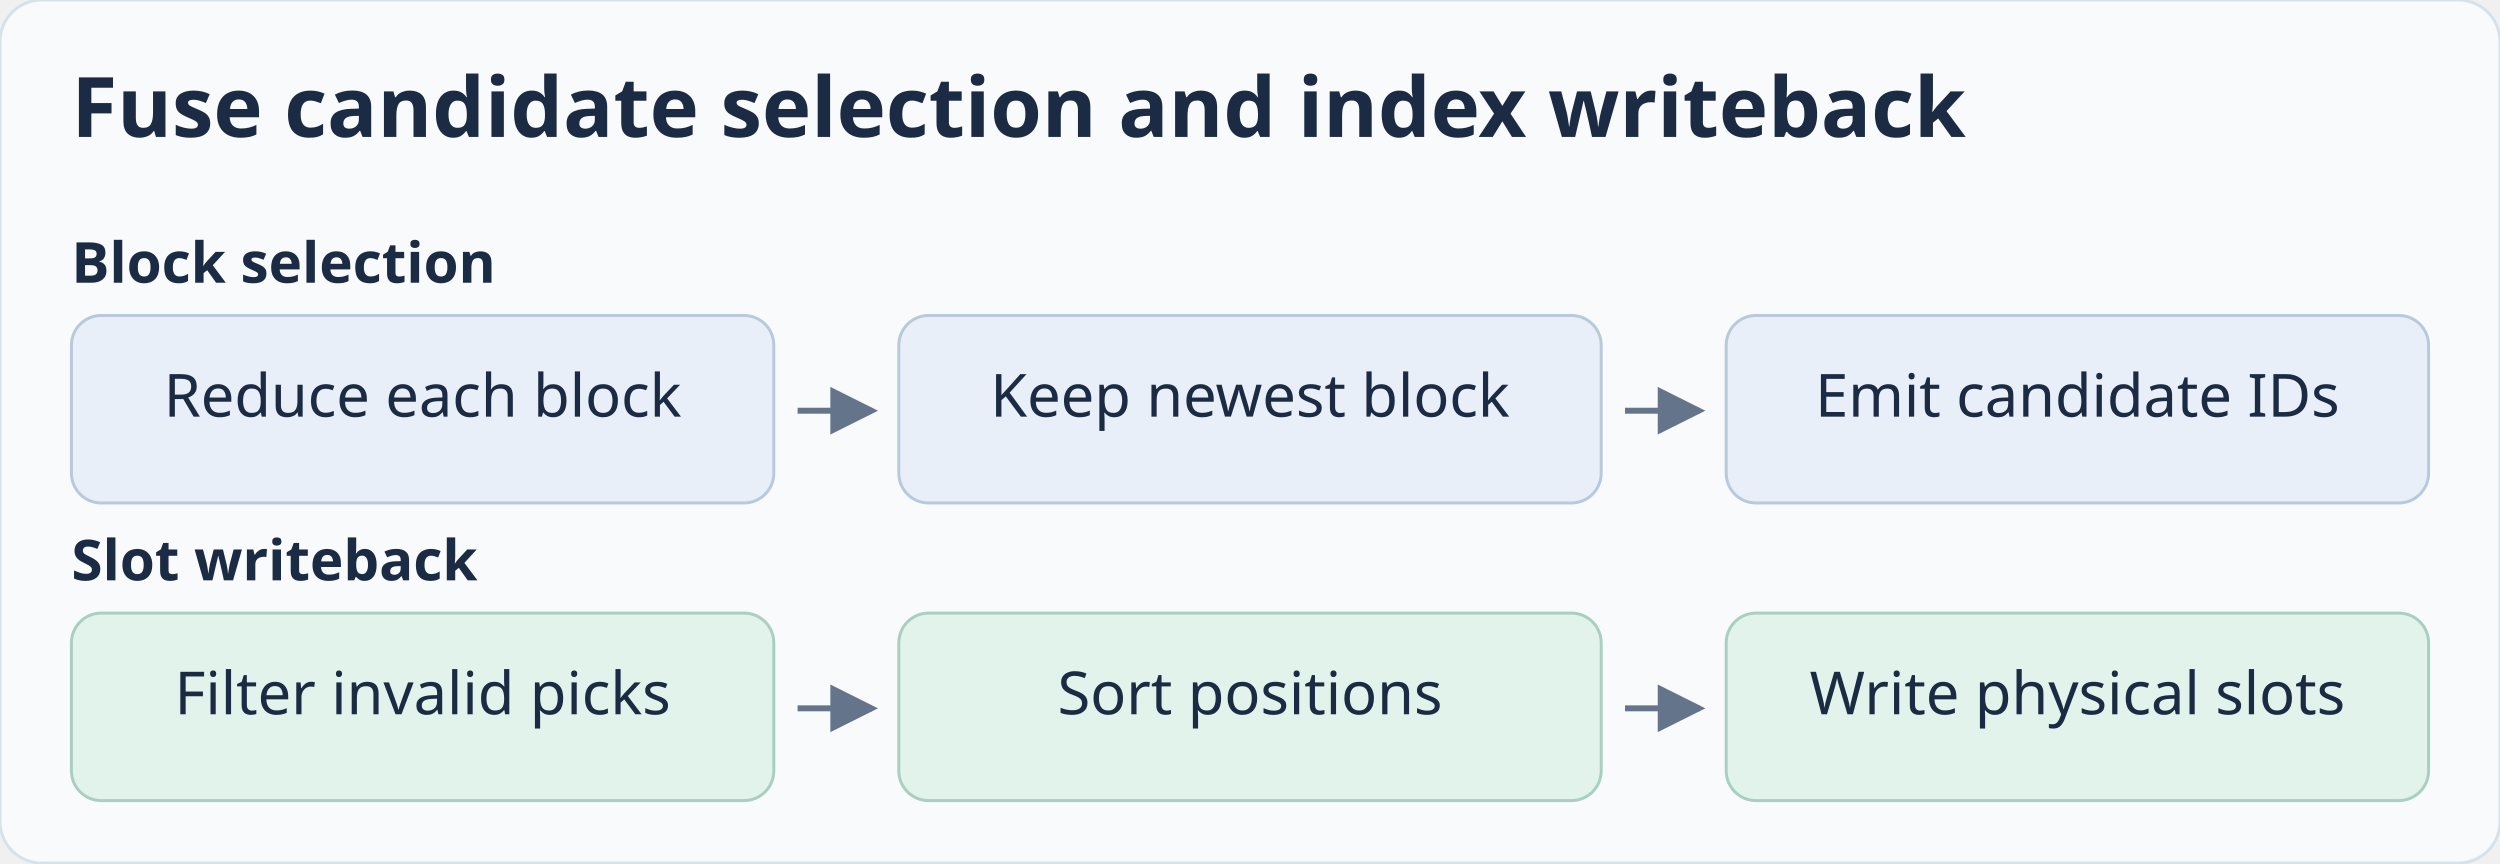
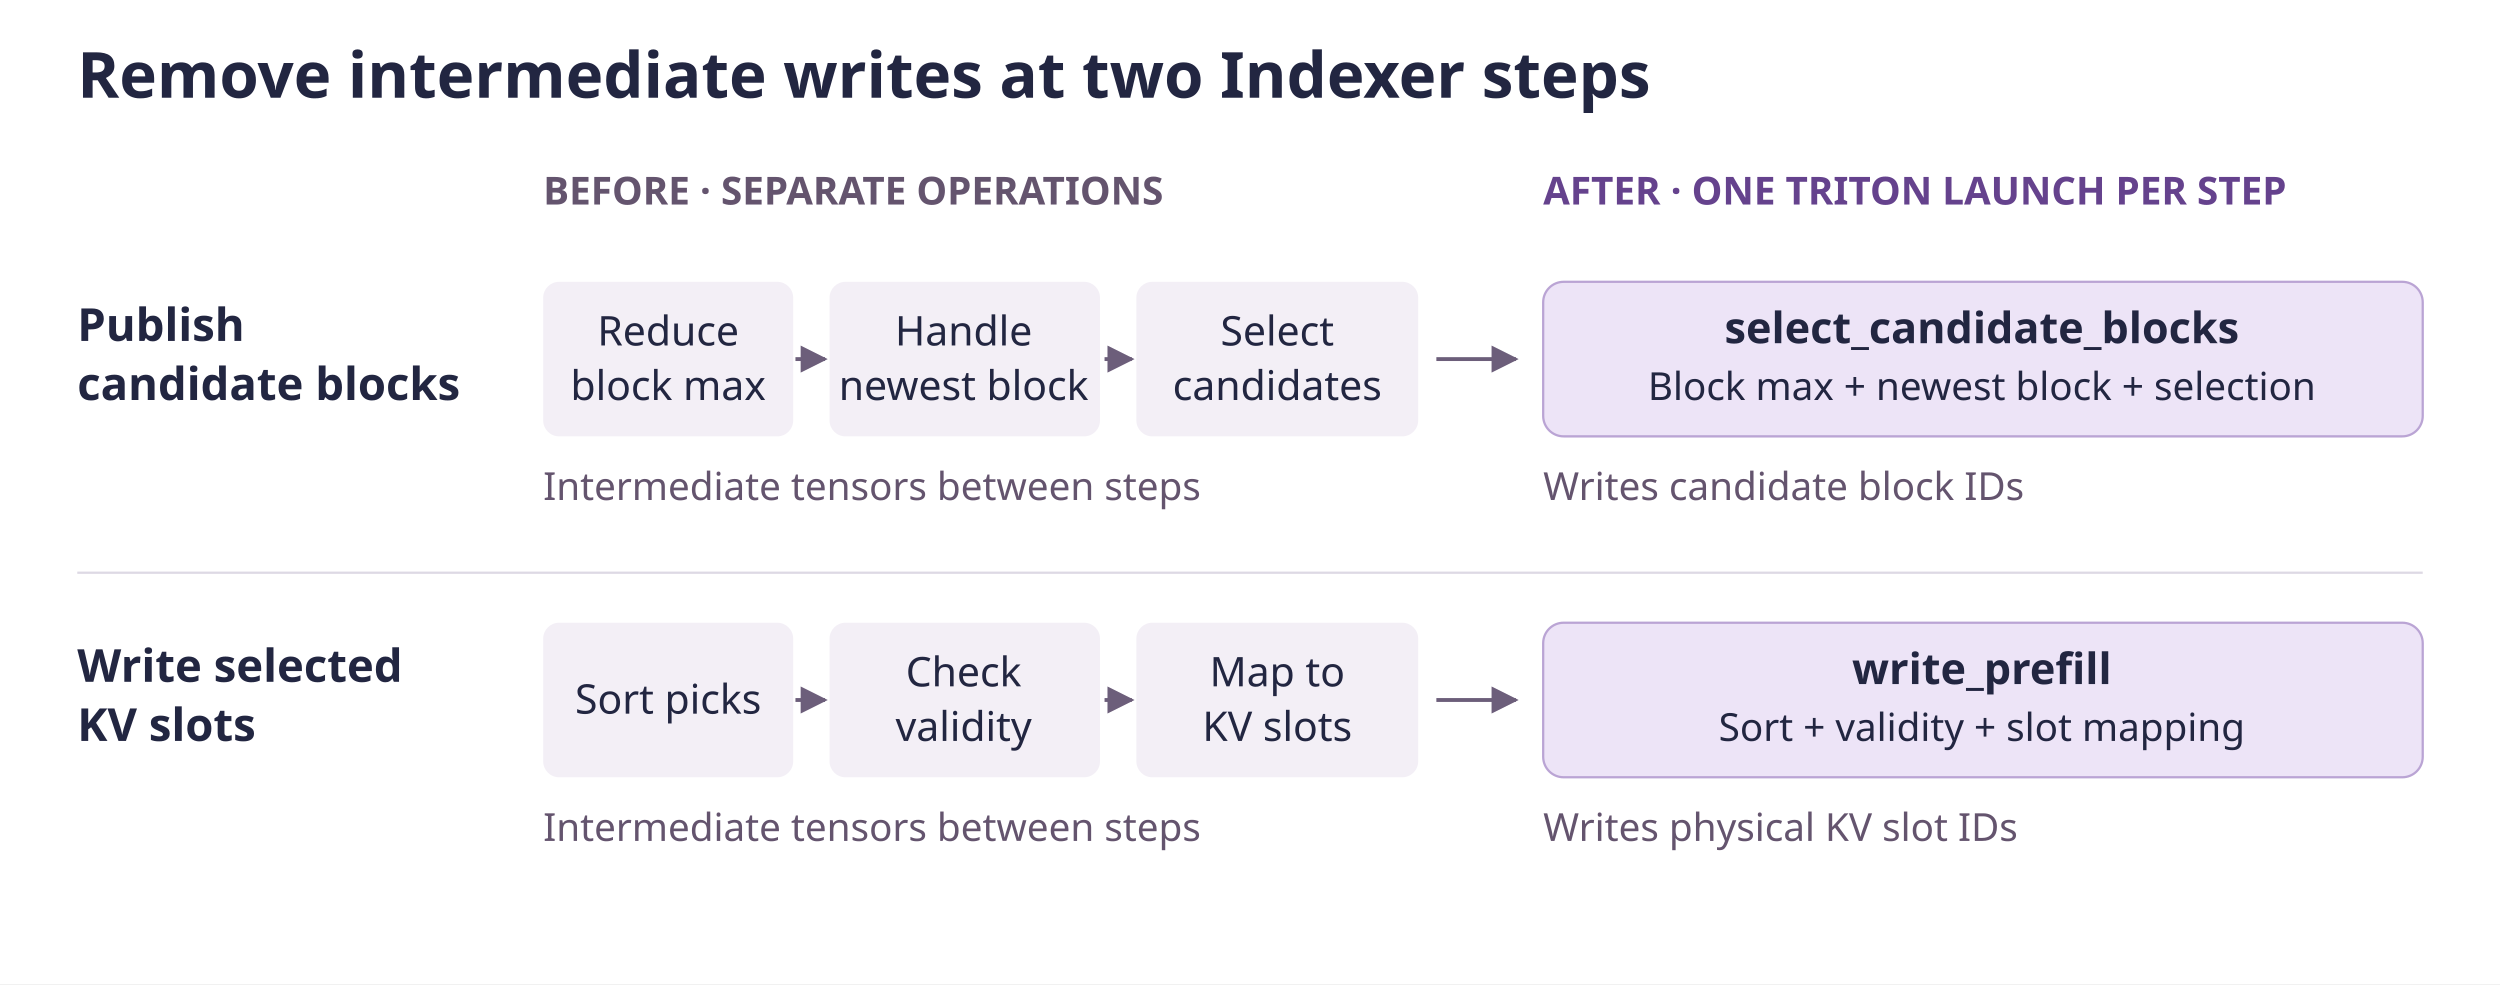
- <svg xmlns="http://www.w3.org/2000/svg" viewBox="0 0 840 290" role="img" aria-labelledby="title">
+ <svg xmlns="http://www.w3.org/2000/svg" width="1100" height="433" viewBox="0 0 1100 433" role="img" aria-labelledby="title desc">
  <defs>
-     <marker id="arrow" markerWidth="8" markerHeight="8" refX="7" refY="4" orient="auto">
-       <path d="M0 0l8 4-8 4z" fill="#64748b" />
+     <marker id="arrow" viewBox="0 0 10 10" refX="9" refY="5" markerWidth="7" markerHeight="7" orient="auto">
+       <path d="m0 0 10 5-10 5z" fill="#6c5e7a" />
    </marker>
  </defs>
-   <style>
- text { font: 20px system-ui, sans-serif; fill: #1b2b43; }
- .title { font-size: 28px; font-weight: 700; }
- .label { font-size: 19px; font-weight: 650; }
- .arrow { stroke: #64748b; stroke-width: 2; marker-end: url(#arrow); }
- </style>
-   <rect width="840" height="290" rx="14" fill="#f8fafc" stroke="#d7e1eb" />
-   <text x="24" y="46" class="title">Fuse candidate selection and index writeback</text>
-   <text x="24" y="95" class="label">Block selection</text>
-   <rect x="24" y="106" width="236" height="63" rx="10" fill="#e9eff8" stroke="#b8c9dc" />
-   <text x="142" y="140" text-anchor="middle">
-     <tspan x="142" dy="0">Reduce each block</tspan>
-   </text>
-   <path d="M268 138h25" class="arrow" />
-   <rect x="302" y="106" width="236" height="63" rx="10" fill="#e9eff8" stroke="#b8c9dc" />
-   <text x="420" y="140" text-anchor="middle">
-     <tspan x="420" dy="0">Keep newest block</tspan>
-   </text>
-   <path d="M546 138h25" class="arrow" />
-   <rect x="580" y="106" width="236" height="63" rx="10" fill="#e9eff8" stroke="#b8c9dc" />
-   <text x="698" y="140" text-anchor="middle">
-     <tspan x="698" dy="0">Emit candidate IDs</tspan>
-   </text>
-   <text x="24" y="195" class="label">Slot writeback</text>
-   <rect x="24" y="206" width="236" height="63" rx="10" fill="#e2f3eb" stroke="#a8cfc0" />
-   <text x="142" y="240" text-anchor="middle">
-     <tspan x="142" dy="0">Filter invalid picks</tspan>
-   </text>
-   <path d="M268 238h25" class="arrow" />
-   <rect x="302" y="206" width="236" height="63" rx="10" fill="#e2f3eb" stroke="#a8cfc0" />
-   <text x="420" y="240" text-anchor="middle">
-     <tspan x="420" dy="0">Sort positions</tspan>
-   </text>
-   <path d="M546 238h25" class="arrow" />
-   <rect x="580" y="206" width="236" height="63" rx="10" fill="#e2f3eb" stroke="#a8cfc0" />
-   <text x="698" y="240" text-anchor="middle">
-     <tspan x="698" dy="0">Write physical slots</tspan>
-   </text>
+   <rect width="1100" height="433" fill="#fff" />
+   <g font-family="system-ui, sans-serif" fill="#222641">
+     <text x="34" y="43" font-size="28" font-weight="700">Remove intermediate writes at two Indexer steps</text>
+     <text x="239" y="90" font-size="17" font-weight="750" fill="#64546e">BEFORE · SEPARATE OPERATIONS</text>
+     <text x="679" y="90" font-size="17" font-weight="750" fill="#65428d">AFTER · ONE TRITON LAUNCH PER STEP</text>
+     <path d="M34 252h1032" stroke="#ddd9e4" />
+     <g font-size="20" font-weight="700">
+       <text x="34" y="150">Publish</text>
+       <text x="34" y="176">candidate blocks</text>
+       <text x="34" y="300">Write selected</text>
+       <text x="34" y="326">KV slots</text>
+     </g>
+     <g fill="#f3eff6">
+       <rect x="239" y="124" width="110" height="68" rx="7" />
+       <rect x="365" y="124" width="119" height="68" rx="7" />
+       <rect x="500" y="124" width="124" height="68" rx="7" />
+       <rect x="239" y="274" width="110" height="68" rx="7" />
+       <rect x="365" y="274" width="119" height="68" rx="7" />
+       <rect x="500" y="274" width="124" height="68" rx="7" />
+     </g>
+     <g font-size="18" text-anchor="middle">
+       <text x="294" y="152">Reduce</text>
+       <text x="294" y="176">block max</text>
+       <text x="424" y="152">Handle</text>
+       <text x="424" y="176">newest block</text>
+       <text x="562" y="152">Select</text>
+       <text x="562" y="176">candidates</text>
+       <text x="294" y="314">Sort picks</text>
+       <text x="424" y="302">Check</text>
+       <text x="424" y="326">validity</text>
+       <text x="562" y="302">Map to</text>
+       <text x="562" y="326">KV slots</text>
+     </g>
+     <g fill="none" stroke="#6c5e7a" stroke-width="1.7" marker-end="url(#arrow)">
+       <path d="M350 158h13" />
+       <path d="M486 158h12" />
+       <path d="M350 308h13" />
+       <path d="M486 308h12" />
+       <path d="M632 158h35" />
+       <path d="M632 308h35" />
+     </g>
+     <g fill="#ede4f7" stroke="#baa4d4">
+       <rect x="679" y="124" width="387" height="68" rx="9" />
+       <rect x="679" y="274" width="387" height="68" rx="9" />
+     </g>
+     <g text-anchor="middle">
+       <text x="872" y="151" font-size="19" font-weight="700">select_candidate_blocks</text>
+       <text x="872" y="176" font-size="17">Block max + newest block + selection</text>
+       <text x="872" y="301" font-size="19" font-weight="700">write_prefill</text>
+       <text x="872" y="326" font-size="17">Sort + validity + slot mapping</text>
+     </g>
+     <g font-size="17" fill="#64546e">
+       <text x="239" y="220">Intermediate tensors between steps</text>
+       <text x="679" y="220">Writes candidate block IDs</text>
+       <text x="239" y="370">Intermediate tensors between steps</text>
+       <text x="679" y="370">Writes physical KV slot IDs</text>
+     </g>
+   </g>
</svg>
